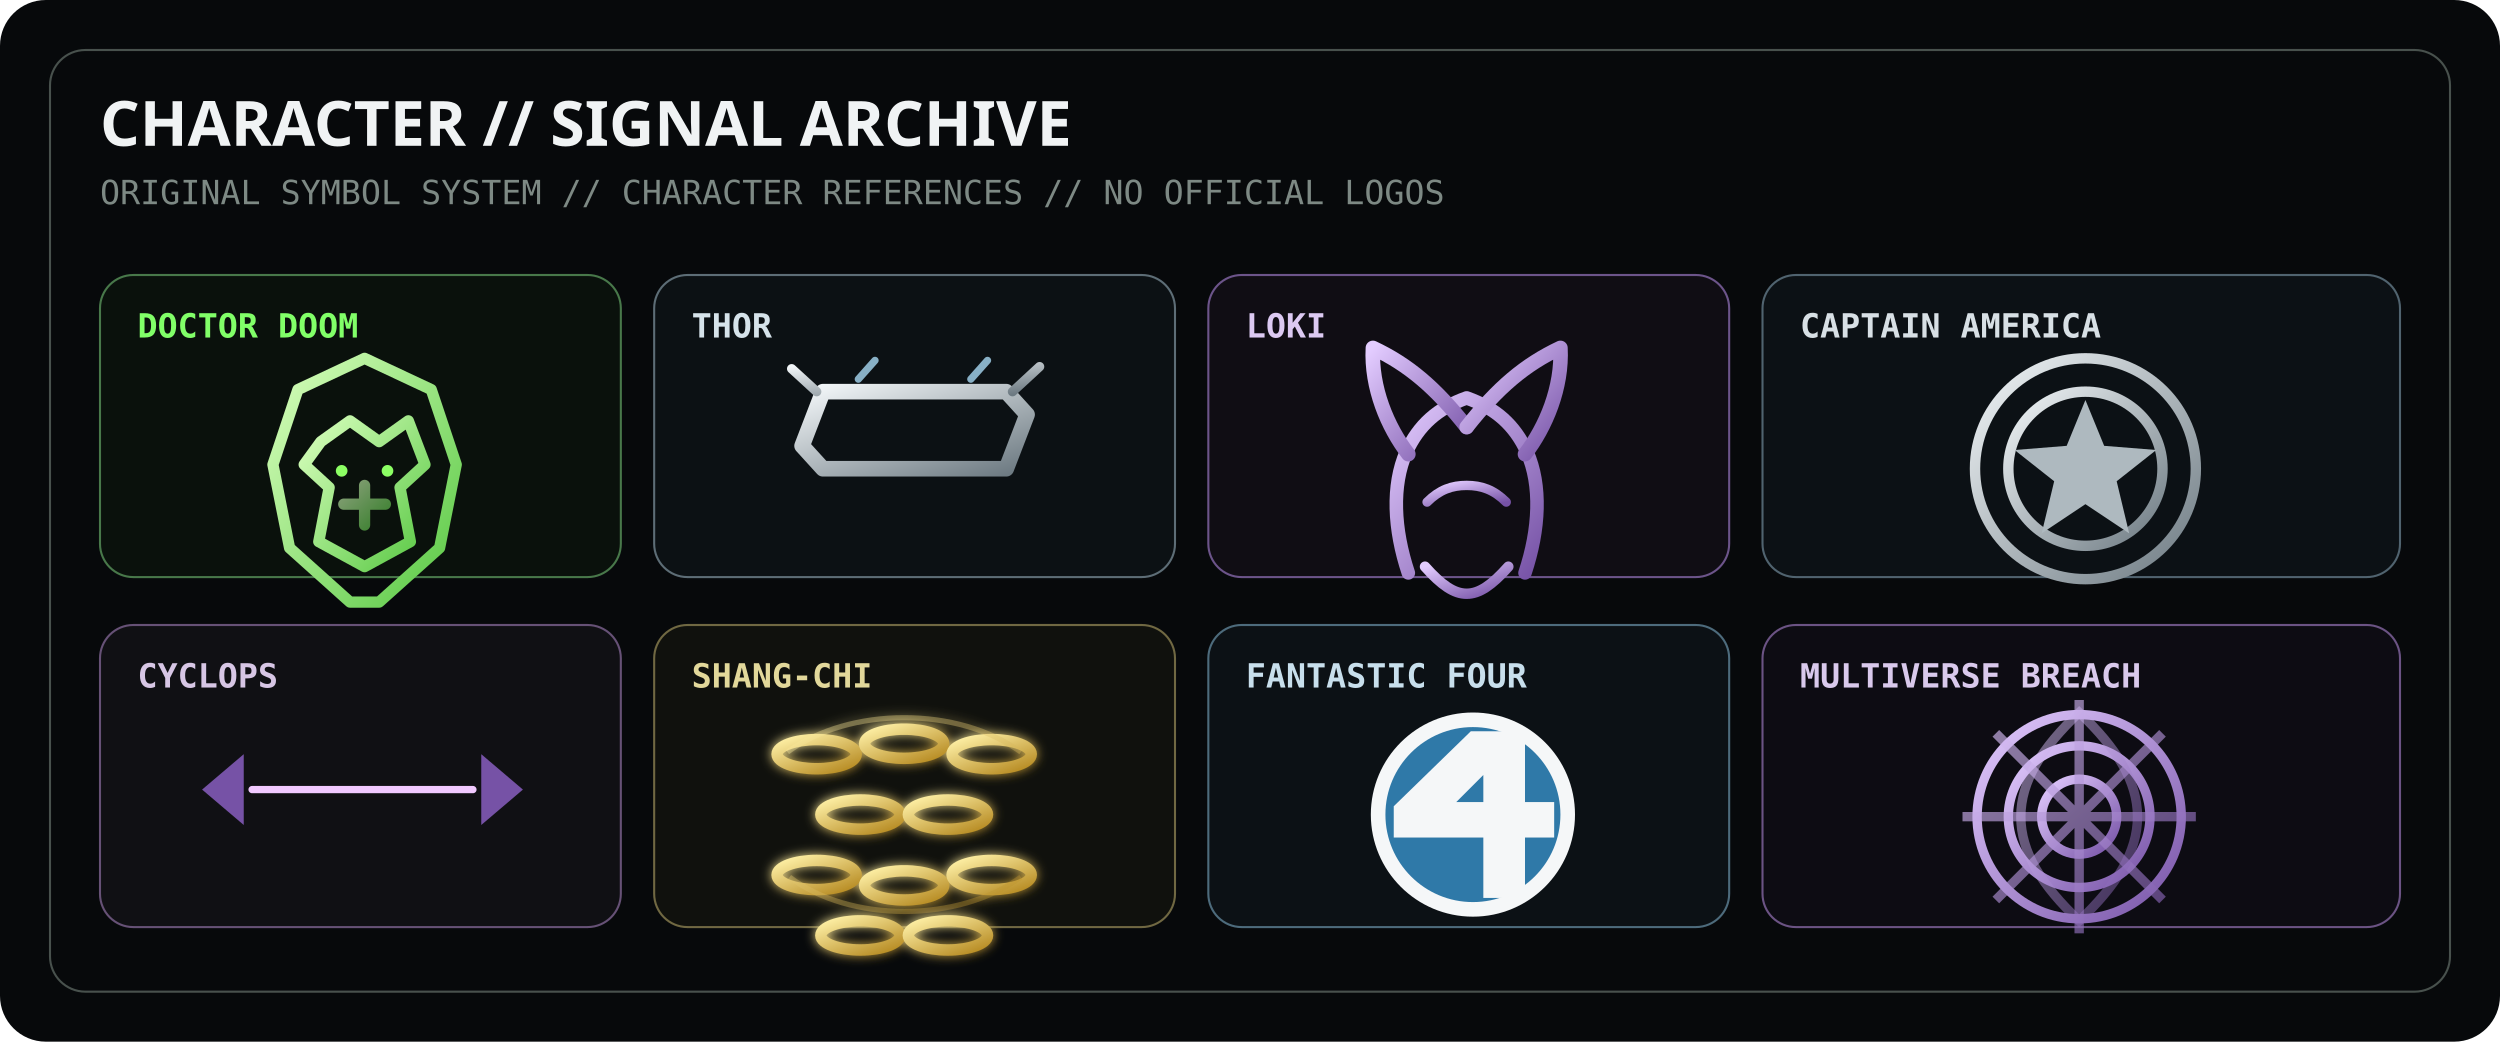
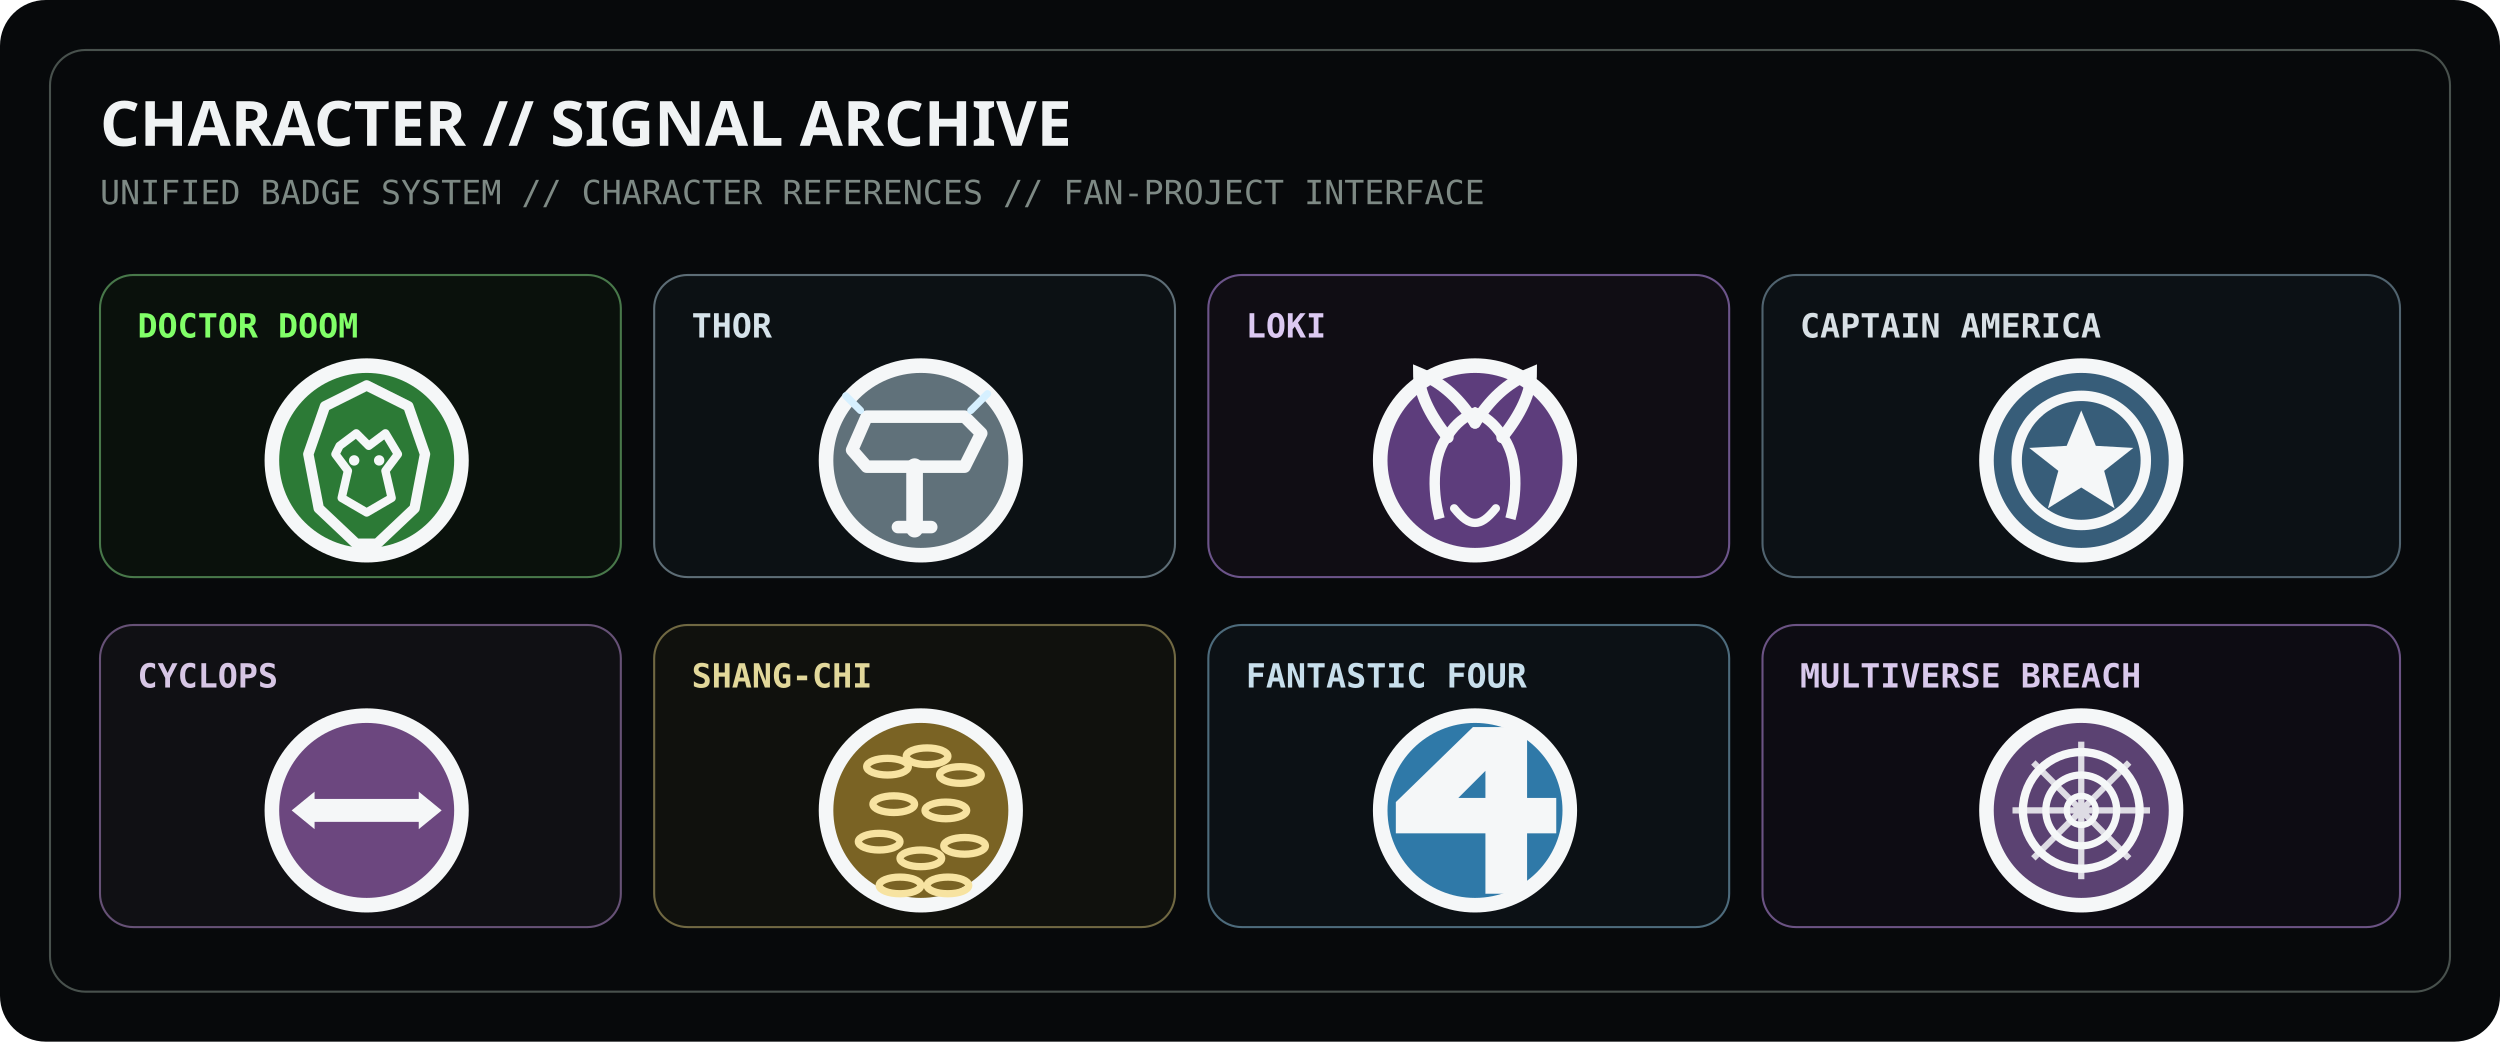
<svg xmlns="http://www.w3.org/2000/svg" width="1200" height="500" viewBox="0 0 1200 500" fill="none" role="img" aria-labelledby="title desc">
  <defs>
    <linearGradient id="bg" x1="0" y1="0" x2="1200" y2="500">
      <stop stop-color="#07090B" />
      <stop offset="1" stop-color="#121016" />
    </linearGradient>
-     <linearGradient id="green" x1="0" y1="0" x2="1" y2="1">
-       <stop stop-color="#D9FFBE" />
-       <stop offset="1" stop-color="#58C843" />
-     </linearGradient>
-     <linearGradient id="violet" x1="0" y1="0" x2="1" y2="1">
-       <stop stop-color="#E3CCFF" />
-       <stop offset="1" stop-color="#7652A6" />
-     </linearGradient>
-     <linearGradient id="steel" x1="0" y1="0" x2="1" y2="1">
-       <stop stop-color="#F2F6F8" />
-       <stop offset="1" stop-color="#6D7A82" />
-     </linearGradient>
-     <linearGradient id="gold" x1="0" y1="0" x2="1" y2="1">
-       <stop stop-color="#FFF1A7" />
-       <stop offset="1" stop-color="#B68A21" />
-     </linearGradient>
    <filter id="softGlow" x="-50%" y="-50%" width="200%" height="200%">
-       <feGaussianBlur stdDeviation="2.5" result="b" />
+       <feGaussianBlur stdDeviation="2.2" result="b" />
      <feMerge>
        <feMergeNode in="b" />
        <feMergeNode in="SourceGraphic" />
      </feMerge>
    </filter>
  </defs>
  <rect width="1200" height="500" rx="22" fill="url(#bg)" />
  <rect x="24" y="24" width="1152" height="452" rx="17" stroke="#48514D" />
  <text x="48" y="70" fill="#F0F3F4" font-size="30" font-family="'Arial Narrow', Impact, sans-serif" font-weight="700">CHARACTER // SIGNAL ARCHIVE</text>
-   <text x="48" y="98" fill="#7D8984" font-size="16" font-family="Consolas, monospace">ORIGINAL SYMBOL SYSTEM // CHARACTER REFERENCES // NO OFFICIAL LOGOS</text>
+   <text x="48" y="98" fill="#7D8984" font-size="16" font-family="Consolas, monospace">UNIFIED BADGE SYSTEM // CHARACTER REFERENCES // FAN-PROJECT INTERFACE</text>
  <g transform="translate(48 132)">
    <rect width="250" height="145" rx="16" fill="#0A110C" stroke="#48784A" />
    <text x="18" y="30" fill="#81FF68" font-size="16" font-family="Consolas, monospace" font-weight="700">DOCTOR DOOM</text>
-     <g transform="translate(77 37)" stroke="url(#green)" stroke-width="5.4" stroke-linecap="round" stroke-linejoin="round">
-       <path d="M50 3L82 18L94 54L86 94L57 120H43L14 94L6 54L18 18Z" />
-       <path d="M29 43L43 33L57 43L71 33L79 54L67 65L72 91L50 103L28 91L33 65L21 54Z" />
-       <path d="M40 73H60M50 64V83" opacity=".6" />
-       <circle cx="39" cy="57" r="2.8" fill="#8CFF64" stroke="none" />
-       <circle cx="61" cy="57" r="2.8" fill="#8CFF64" stroke="none" />
+     <g transform="translate(73 34)">
+       <circle cx="55" cy="55" r="49" fill="#F5F7F8" />
+       <circle cx="55" cy="55" r="42" fill="#2C7A36" />
+       <path d="M55 19L75 29L83 52L78 78L60 95H50L32 78L27 52L35 29Z" fill="none" stroke="#F5F7F8" stroke-width="5" stroke-linejoin="round" />
+       <path d="M42 48L50 42L56 48L64 42L70 52L64 60L67 73L55 80L43 73L46 60L40 52Z" fill="none" stroke="#F5F7F8" stroke-width="4" stroke-linejoin="round" />
+       <circle cx="49" cy="55" r="2.5" fill="#F5F7F8" />
+       <circle cx="61" cy="55" r="2.5" fill="#F5F7F8" />
    </g>
  </g>
  <g transform="translate(314 132)">
    <rect width="250" height="145" rx="16" fill="#0C1114" stroke="#5D6D76" />
    <text x="18" y="30" fill="#D6E3EA" font-size="16" font-family="Consolas, monospace" font-weight="700">THOR</text>
-     <g transform="translate(57 39)" fill="none" stroke="url(#steel)" stroke-linecap="round" stroke-linejoin="round">
-       <path d="M24 17H112L122 28L112 54H24L14 43Z" stroke-width="7.5" />
-       <path d="M68 54V115" stroke-width="11" />
-       <path d="M56 114H80" stroke-width="8" />
-       <path d="M21 17L9 6M115 17L128 5" stroke-width="4.5" />
-       <path d="M41 11L49 2M95 11L103 2" stroke="#A7D8F3" stroke-width="3.5" opacity=".8" />
+     <g transform="translate(73 34)">
+       <circle cx="55" cy="55" r="49" fill="#F5F7F8" />
+       <circle cx="55" cy="55" r="42" fill="#60717A" />
+       <path d="M29 34H76L84 42L76 58H29L22 50Z" fill="none" stroke="#F5F7F8" stroke-width="6" stroke-linejoin="round" />
+       <path d="M52 58V88" stroke="#F5F7F8" stroke-width="8" stroke-linecap="round" />
+       <path d="M44 87H60" stroke="#F5F7F8" stroke-width="6" stroke-linecap="round" />
+       <path d="M26 31L19 24M79 31L87 23" stroke="#D6F0FF" stroke-width="3.5" stroke-linecap="round" />
    </g>
  </g>
  <g transform="translate(580 132)">
    <rect width="250" height="145" rx="16" fill="#100D14" stroke="#6C548A" />
    <text x="18" y="30" fill="#DCC9F2" font-size="16" font-family="Consolas, monospace" font-weight="700">LOKI</text>
-     <g transform="translate(61 35)" fill="none" stroke="url(#violet)" stroke-linecap="round" stroke-linejoin="round">
-       <path d="M35 108C28 87 27 66 34 50C40 37 49 29 63 24C77 29 86 37 92 50C99 66 98 87 91 108" stroke-width="6.5" />
-       <path d="M35 51C25 38 17 19 18 0C35 8 48 19 63 38" stroke-width="7" />
-       <path d="M91 51C101 38 109 19 108 0C91 8 78 19 63 38" stroke-width="7" />
-       <path d="M44 74C50 68 56 66 63 66C70 66 76 68 82 74" stroke-width="4.5" />
-       <path d="M43 105C51 114 57 118 63 118C69 118 75 114 83 105" stroke-width="5" />
-       <path d="M63 40V94" stroke-width="3.5" opacity=".75" />
+     <g transform="translate(73 34)">
+       <circle cx="55" cy="55" r="49" fill="#F5F7F8" />
+       <circle cx="55" cy="55" r="42" fill="#5D3D7C" />
+       <path d="M38 83C34 68 35 52 42 43C46 37 50 34 55 32C60 34 64 37 68 43C75 52 76 68 72 83" fill="none" stroke="#F5F7F8" stroke-width="5" />
+       <path d="M42 44C33 33 28 22 28 13C40 18 48 26 55 37" fill="none" stroke="#F5F7F8" stroke-width="5.5" stroke-linecap="round" />
+       <path d="M68 44C77 33 82 22 82 13C70 18 62 26 55 37" fill="none" stroke="#F5F7F8" stroke-width="5.5" stroke-linecap="round" />
+       <path d="M45 78C49 83 52 85 55 85C58 85 61 83 65 78" fill="none" stroke="#F5F7F8" stroke-width="4" stroke-linecap="round" />
    </g>
  </g>
  <g transform="translate(846 132)">
    <rect width="306" height="145" rx="16" fill="#0C1115" stroke="#50636F" />
    <text x="18" y="30" fill="#D8E0E5" font-size="16" font-family="Consolas, monospace" font-weight="700">CAPTAIN AMERICA</text>
-     <g transform="translate(95 33)" fill="none" stroke="url(#steel)" stroke-width="5">
-       <circle cx="60" cy="60" r="53" />
-       <circle cx="60" cy="60" r="37" />
-       <path d="M60 27L69 49L94 51L75 66L81 91L60 77L39 91L45 66L26 51L51 49Z" fill="#AEB9BF" stroke="none" />
+     <g transform="translate(98 34)">
+       <circle cx="55" cy="55" r="49" fill="#F5F7F8" />
+       <circle cx="55" cy="55" r="42" fill="#375D79" />
+       <circle cx="55" cy="55" r="31" fill="none" stroke="#F5F7F8" stroke-width="5" />
+       <path d="M55 31L62 48L80 49L66 60L71 78L55 68L39 78L44 60L30 49L48 48Z" fill="#F5F7F8" />
    </g>
  </g>
  <g transform="translate(48 300)">
    <rect width="250" height="145" rx="16" fill="#101014" stroke="#665176" />
    <text x="18" y="30" fill="#D7C6E5" font-size="16" font-family="Consolas, monospace" font-weight="700">CYCLOPS</text>
-     <g transform="translate(49 50)">
-       <path d="M17 29H137" stroke="#A85EFF" stroke-width="14" stroke-linecap="round" filter="url(#softGlow)" />
-       <path d="M24 29H130" stroke="#F1C9FF" stroke-width="3.5" stroke-linecap="round" />
-       <path d="M0 29L20 12V46Z" fill="#7652A6" />
-       <path d="M154 29L134 12V46Z" fill="#7652A6" />
+     <g transform="translate(73 34)">
+       <circle cx="55" cy="55" r="49" fill="#F5F7F8" />
+       <circle cx="55" cy="55" r="42" fill="#6C477F" />
+       <path d="M28 55H82" stroke="#F5F7F8" stroke-width="11" stroke-linecap="round" />
+       <path d="M31 55H79" stroke="#CF87FF" stroke-width="4" stroke-linecap="round" filter="url(#softGlow)" />
+       <path d="M19 55L30 46V64Z" fill="#F5F7F8" />
+       <path d="M91 55L80 46V64Z" fill="#F5F7F8" />
    </g>
  </g>
  <g transform="translate(314 300)">
    <rect width="250" height="145" rx="16" fill="#10110D" stroke="#706842" />
    <text x="18" y="30" fill="#E2D89A" font-size="16" font-family="Consolas, monospace" font-weight="700">SHANG-CHI</text>
-     <g transform="translate(50 39)" fill="none" stroke="url(#gold)" stroke-width="5.5" filter="url(#softGlow)">
-       <ellipse cx="28" cy="23" rx="19" ry="7" />
-       <ellipse cx="70" cy="18" rx="19" ry="7" />
-       <ellipse cx="112" cy="23" rx="19" ry="7" />
-       <ellipse cx="49" cy="52" rx="19" ry="7" />
-       <ellipse cx="91" cy="52" rx="19" ry="7" />
-       <ellipse cx="28" cy="81" rx="19" ry="7" />
-       <ellipse cx="70" cy="86" rx="19" ry="7" />
-       <ellipse cx="112" cy="81" rx="19" ry="7" />
-       <ellipse cx="49" cy="110" rx="19" ry="7" />
-       <ellipse cx="91" cy="110" rx="19" ry="7" />
-       <path d="M14 22C44 0 96 0 126 22M15 82C44 104 96 104 126 82" stroke-width="2.5" opacity=".38" />
+     <g transform="translate(73 34)">
+       <circle cx="55" cy="55" r="49" fill="#F5F7F8" />
+       <circle cx="55" cy="55" r="42" fill="#7A6324" />
+       <g fill="none" stroke="#F7E3A1" stroke-width="3.5">
+         <ellipse cx="39" cy="34" rx="10" ry="4" />
+         <ellipse cx="58" cy="29" rx="10" ry="4" />
+         <ellipse cx="74" cy="38" rx="10" ry="4" />
+         <ellipse cx="42" cy="52" rx="10" ry="4" />
+         <ellipse cx="67" cy="55" rx="10" ry="4" />
+         <ellipse cx="35" cy="70" rx="10" ry="4" />
+         <ellipse cx="55" cy="78" rx="10" ry="4" />
+         <ellipse cx="76" cy="72" rx="10" ry="4" />
+         <ellipse cx="45" cy="91" rx="10" ry="4" />
+         <ellipse cx="68" cy="91" rx="10" ry="4" />
+       </g>
    </g>
  </g>
  <g transform="translate(580 300)">
    <rect width="250" height="145" rx="16" fill="#0C1115" stroke="#4D6B7C" />
    <text x="18" y="30" fill="#C8DFEC" font-size="16" font-family="Consolas, monospace" font-weight="700">FANTASTIC FOUR</text>
-     <g transform="translate(72 36)">
+     <g transform="translate(73 34)">
      <circle cx="55" cy="55" r="49" fill="#F5F7F8" />
      <circle cx="55" cy="55" r="42" fill="#2F79A8" />
      <path d="M61 15H80V49H94V66H80V95H60V66H17V51L54 15H61ZM60 49V36L47 49H60Z" fill="#F5F7F8" />
    </g>
  </g>
  <g transform="translate(846 300)">
    <rect width="306" height="145" rx="16" fill="#0D0C13" stroke="#6B5384" />
    <text x="18" y="30" fill="#D9C9EC" font-size="16" font-family="Consolas, monospace" font-weight="700">MULTIVERSE BREACH</text>
-     <g transform="translate(91 36)" fill="none" stroke="url(#violet)" stroke-width="4.5">
-       <circle cx="61" cy="56" r="49" />
-       <circle cx="61" cy="56" r="34" />
-       <circle cx="61" cy="56" r="18" />
-       <path d="M61 0V112M5 56H117M21 16L101 96M101 16L21 96" opacity=".65" />
-       <path d="M61 6C79 23 89 39 89 56C89 73 79 89 61 106C43 89 33 73 33 56C33 39 43 23 61 6Z" opacity=".5" />
+     <g transform="translate(98 34)">
+       <circle cx="55" cy="55" r="49" fill="#F5F7F8" />
+       <circle cx="55" cy="55" r="42" fill="#5B4272" />
+       <g fill="none" stroke="#F5F7F8">
+         <circle cx="55" cy="55" r="28" stroke-width="4" />
+         <circle cx="55" cy="55" r="17" stroke-width="3.5" />
+         <circle cx="55" cy="55" r="7" stroke-width="3" />
+         <path d="M55 22V88M22 55H88M32 32L78 78M78 32L32 78" stroke-width="3" opacity=".85" />
+       </g>
    </g>
  </g>
</svg>
